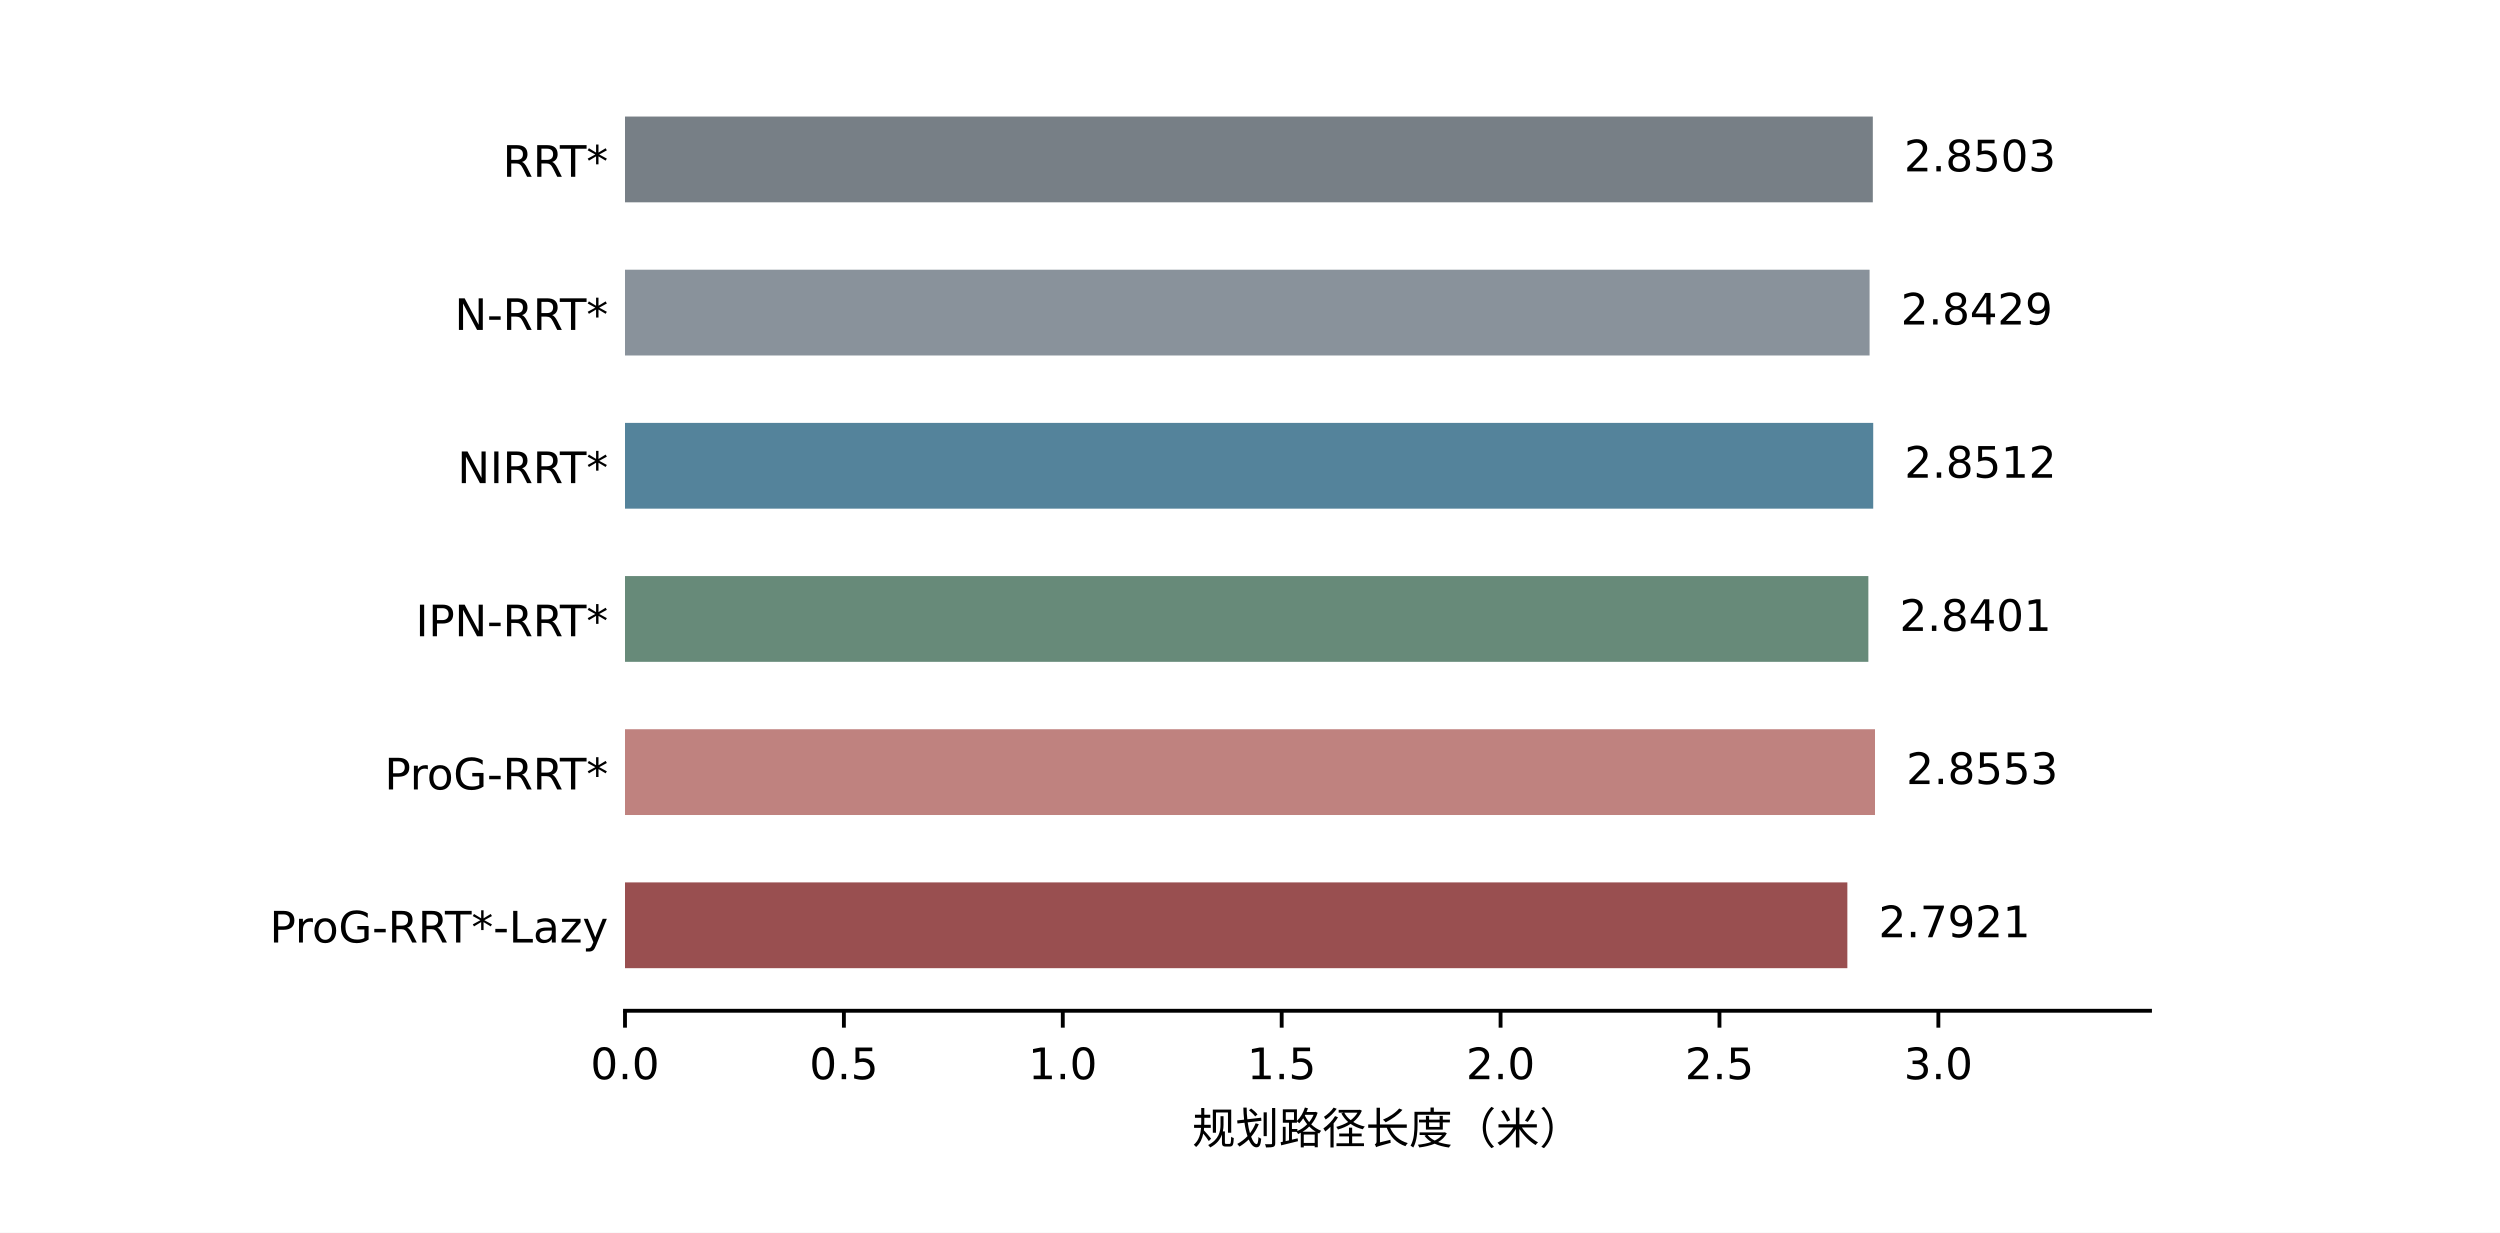
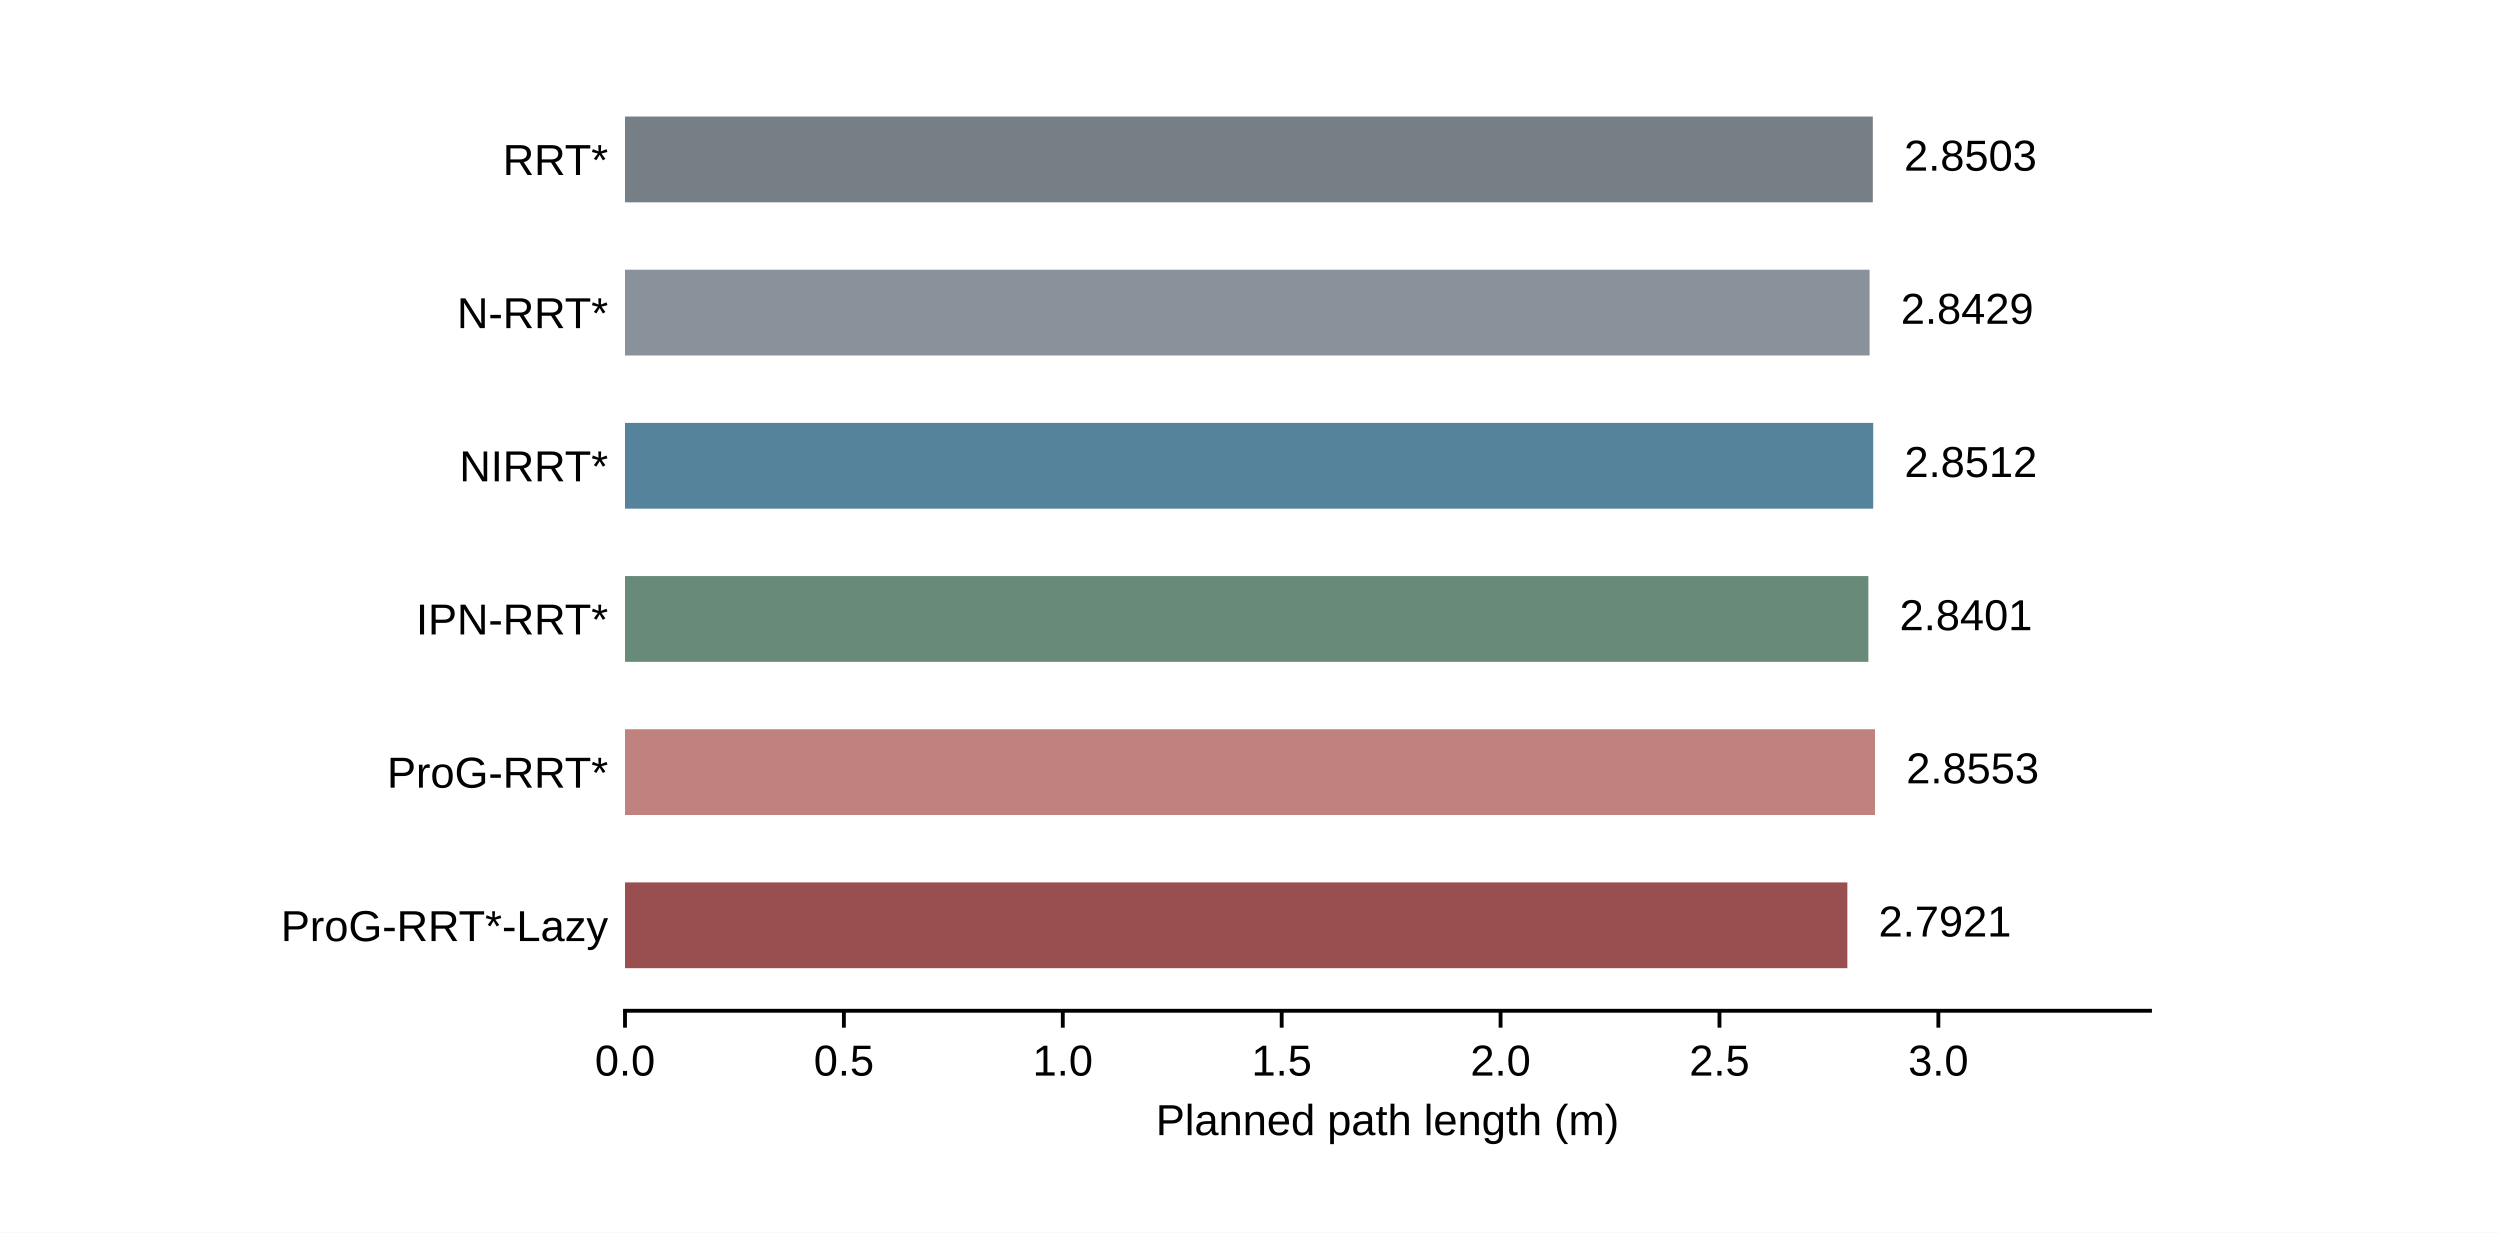
<svg xmlns="http://www.w3.org/2000/svg" xmlns:xlink="http://www.w3.org/1999/xlink" width="518.4pt" height="255.6pt" viewBox="0 0 518.4 255.6" version="1.1">
  <defs>
    <style type="text/css">*{stroke-linejoin: round; stroke-linecap: butt}</style>
  </defs>
  <g id="figure_1">
    <g id="patch_1">
      <path d="M 0 255.6  L 518.4 255.6  L 518.4 0  L 0 0  z " style="fill: #ffffff" />
    </g>
    <g id="axes_1">
      <g id="patch_2">
        <path d="M 129.6 209.592  L 445.824 209.592  L 445.824 15.336  L 129.6 15.336  z " style="fill: #ffffff" />
      </g>
      <g id="patch_3">
-         <path d="M 129.6 24.166  L 388.348 24.166  L 388.348 41.953  L 129.6 41.953  z " clip-path="url(#p97af5a62af)" style="fill: #777f86" />
+         <path d="M 129.6 24.166  L 388.348 24.166  L 388.348 41.953  L 129.6 41.953  z " clip-path="url(#p1bb127261b)" style="fill: #777f86" />
      </g>
      <g id="patch_4">
-         <path d="M 129.6 55.928  L 387.677 55.928  L 387.677 73.714  L 129.6 73.714  z " clip-path="url(#p97af5a62af)" style="fill: #89929b" />
+         <path d="M 129.6 55.928  L 387.677 55.928  L 387.677 73.714  L 129.6 73.714  z " clip-path="url(#p1bb127261b)" style="fill: #89929b" />
      </g>
      <g id="patch_5">
-         <path d="M 129.6 87.69  L 388.43 87.69  L 388.43 105.476  L 129.6 105.476  z " clip-path="url(#p97af5a62af)" style="fill: #54839b" />
+         <path d="M 129.6 87.69  L 388.43 87.69  L 388.43 105.476  L 129.6 105.476  z " clip-path="url(#p1bb127261b)" style="fill: #54839b" />
      </g>
      <g id="patch_6">
-         <path d="M 129.6 119.452  L 387.424 119.452  L 387.424 137.238  L 129.6 137.238  z " clip-path="url(#p97af5a62af)" style="fill: #678a79" />
+         <path d="M 129.6 119.452  L 387.424 119.452  L 387.424 137.238  L 129.6 137.238  z " clip-path="url(#p1bb127261b)" style="fill: #678a79" />
      </g>
      <g id="patch_7">
-         <path d="M 129.6 151.214  L 388.8 151.214  L 388.8 169  L 129.6 169  z " clip-path="url(#p97af5a62af)" style="fill: #bf827f" />
+         <path d="M 129.6 151.214  L 388.8 151.214  L 388.8 169  L 129.6 169  z " clip-path="url(#p1bb127261b)" style="fill: #bf827f" />
      </g>
      <g id="patch_8">
-         <path d="M 129.6 182.975  L 383.068 182.975  L 383.068 200.762  L 129.6 200.762  z " clip-path="url(#p97af5a62af)" style="fill: #994f50" />
+         <path d="M 129.6 182.975  L 383.068 182.975  L 383.068 200.762  L 129.6 200.762  z " clip-path="url(#p1bb127261b)" style="fill: #994f50" />
      </g>
      <g id="matplotlib.axis_1">
        <g id="xtick_1">
          <g id="line2d_1">
            <defs>
-               <path id="m309fac6b10" d="M 0 0  L 0 3.5  " style="stroke: #000000; stroke-width: 0.8" />
+               <path id="mf196ced590" d="M 0 0  L 0 3.5  " style="stroke: #000000; stroke-width: 0.8" />
            </defs>
            <g>
-               <use xlink:href="#m309fac6b10" x="129.6" y="209.592" style="stroke: #000000; stroke-width: 0.8" />
+               <use xlink:href="#mf196ced590" x="129.6" y="209.592" style="stroke: #000000; stroke-width: 0.8" />
            </g>
          </g>
          <g id="text_1">
-             <text style="font: 9px 'Microsoft YaHei', 'DejaVu Sans', sans-serif; text-anchor: middle" x="129.6" y="223.786" transform="rotate(-0 129.6 223.7864)">0.0</text>
+             <text style="font: 9px 'Arial', 'DejaVu Sans', sans-serif; text-anchor: middle" x="129.6" y="223.034" transform="rotate(-0 129.6 223.034)">0.0</text>
          </g>
        </g>
        <g id="xtick_2">
          <g id="line2d_2">
            <g>
-               <use xlink:href="#m309fac6b10" x="174.99" y="209.592" style="stroke: #000000; stroke-width: 0.8" />
+               <use xlink:href="#mf196ced590" x="174.99" y="209.592" style="stroke: #000000; stroke-width: 0.8" />
            </g>
          </g>
          <g id="text_2">
-             <text style="font: 9px 'Microsoft YaHei', 'DejaVu Sans', sans-serif; text-anchor: middle" x="174.99" y="223.786" transform="rotate(-0 174.9897 223.7864)">0.5</text>
+             <text style="font: 9px 'Arial', 'DejaVu Sans', sans-serif; text-anchor: middle" x="174.99" y="223.034" transform="rotate(-0 174.9897 223.034)">0.5</text>
          </g>
        </g>
        <g id="xtick_3">
          <g id="line2d_3">
            <g>
-               <use xlink:href="#m309fac6b10" x="220.379" y="209.592" style="stroke: #000000; stroke-width: 0.8" />
+               <use xlink:href="#mf196ced590" x="220.379" y="209.592" style="stroke: #000000; stroke-width: 0.8" />
            </g>
          </g>
          <g id="text_3">
-             <text style="font: 9px 'Microsoft YaHei', 'DejaVu Sans', sans-serif; text-anchor: middle" x="220.379" y="223.786" transform="rotate(-0 220.3793 223.7864)">1.0</text>
+             <text style="font: 9px 'Arial', 'DejaVu Sans', sans-serif; text-anchor: middle" x="220.379" y="223.034" transform="rotate(-0 220.3793 223.034)">1.0</text>
          </g>
        </g>
        <g id="xtick_4">
          <g id="line2d_4">
            <g>
-               <use xlink:href="#m309fac6b10" x="265.769" y="209.592" style="stroke: #000000; stroke-width: 0.8" />
+               <use xlink:href="#mf196ced590" x="265.769" y="209.592" style="stroke: #000000; stroke-width: 0.8" />
            </g>
          </g>
          <g id="text_4">
-             <text style="font: 9px 'Microsoft YaHei', 'DejaVu Sans', sans-serif; text-anchor: middle" x="265.769" y="223.786" transform="rotate(-0 265.769 223.7864)">1.5</text>
+             <text style="font: 9px 'Arial', 'DejaVu Sans', sans-serif; text-anchor: middle" x="265.769" y="223.034" transform="rotate(-0 265.769 223.034)">1.5</text>
          </g>
        </g>
        <g id="xtick_5">
          <g id="line2d_5">
            <g>
-               <use xlink:href="#m309fac6b10" x="311.159" y="209.592" style="stroke: #000000; stroke-width: 0.8" />
+               <use xlink:href="#mf196ced590" x="311.159" y="209.592" style="stroke: #000000; stroke-width: 0.8" />
            </g>
          </g>
          <g id="text_5">
-             <text style="font: 9px 'Microsoft YaHei', 'DejaVu Sans', sans-serif; text-anchor: middle" x="311.159" y="223.786" transform="rotate(-0 311.1587 223.7864)">2.0</text>
+             <text style="font: 9px 'Arial', 'DejaVu Sans', sans-serif; text-anchor: middle" x="311.159" y="223.034" transform="rotate(-0 311.1587 223.034)">2.0</text>
          </g>
        </g>
        <g id="xtick_6">
          <g id="line2d_6">
            <g>
-               <use xlink:href="#m309fac6b10" x="356.548" y="209.592" style="stroke: #000000; stroke-width: 0.8" />
+               <use xlink:href="#mf196ced590" x="356.548" y="209.592" style="stroke: #000000; stroke-width: 0.8" />
            </g>
          </g>
          <g id="text_6">
-             <text style="font: 9px 'Microsoft YaHei', 'DejaVu Sans', sans-serif; text-anchor: middle" x="356.548" y="223.786" transform="rotate(-0 356.5484 223.7864)">2.5</text>
+             <text style="font: 9px 'Arial', 'DejaVu Sans', sans-serif; text-anchor: middle" x="356.548" y="223.034" transform="rotate(-0 356.5484 223.034)">2.5</text>
          </g>
        </g>
        <g id="xtick_7">
          <g id="line2d_7">
            <g>
-               <use xlink:href="#m309fac6b10" x="401.938" y="209.592" style="stroke: #000000; stroke-width: 0.8" />
+               <use xlink:href="#mf196ced590" x="401.938" y="209.592" style="stroke: #000000; stroke-width: 0.8" />
            </g>
          </g>
          <g id="text_7">
-             <text style="font: 9px 'Microsoft YaHei', 'DejaVu Sans', sans-serif; text-anchor: middle" x="401.938" y="223.786" transform="rotate(-0 401.938 223.7864)">3.0</text>
+             <text style="font: 9px 'Arial', 'DejaVu Sans', sans-serif; text-anchor: middle" x="401.938" y="223.034" transform="rotate(-0 401.938 223.034)">3.0</text>
          </g>
        </g>
        <g id="text_8">
-           <text style="font: 9px 'Microsoft YaHei', 'DejaVu Sans', sans-serif; text-anchor: middle" x="287.712" y="237.218" transform="rotate(-0 287.712 237.2181)">规划路径长度（米）</text>
+           <text style="font: 9px 'Arial', 'DejaVu Sans', sans-serif; text-anchor: middle" x="287.712" y="235.375" transform="rotate(-0 287.712 235.3745)">Planned path length (m)</text>
        </g>
      </g>
      <g id="matplotlib.axis_2">
        <g id="ytick_1">
          <g id="line2d_8" />
          <g id="text_9">
-             <text style="font: 9px 'Microsoft YaHei', 'DejaVu Sans', sans-serif; text-anchor: end" x="126.1" y="36.656" transform="rotate(-0 126.1 36.65635)">RRT*</text>
+             <text style="font: 9px 'Arial', 'DejaVu Sans', sans-serif; text-anchor: end" x="126.1" y="36.28" transform="rotate(-0 126.1 36.28018)">RRT*</text>
          </g>
        </g>
        <g id="ytick_2">
          <g id="line2d_9" />
          <g id="text_10">
-             <text style="font: 9px 'Microsoft YaHei', 'DejaVu Sans', sans-serif; text-anchor: end" x="126.1" y="68.418" transform="rotate(-0 126.1 68.41828)">N-RRT*</text>
+             <text style="font: 9px 'Arial', 'DejaVu Sans', sans-serif; text-anchor: end" x="126.1" y="68.042" transform="rotate(-0 126.1 68.04211)">N-RRT*</text>
          </g>
        </g>
        <g id="ytick_3">
          <g id="line2d_10" />
          <g id="text_11">
-             <text style="font: 9px 'Microsoft YaHei', 'DejaVu Sans', sans-serif; text-anchor: end" x="126.1" y="100.18" transform="rotate(-0 126.1 100.1802)">NIRRT*</text>
+             <text style="font: 9px 'Arial', 'DejaVu Sans', sans-serif; text-anchor: end" x="126.1" y="99.804" transform="rotate(-0 126.1 99.80405)">NIRRT*</text>
          </g>
        </g>
        <g id="ytick_4">
          <g id="line2d_11" />
          <g id="text_12">
-             <text style="font: 9px 'Microsoft YaHei', 'DejaVu Sans', sans-serif; text-anchor: end" x="126.1" y="131.942" transform="rotate(-0 126.1 131.9422)">IPN-RRT*</text>
+             <text style="font: 9px 'Arial', 'DejaVu Sans', sans-serif; text-anchor: end" x="126.1" y="131.566" transform="rotate(-0 126.1 131.566)">IPN-RRT*</text>
          </g>
        </g>
        <g id="ytick_5">
          <g id="line2d_12" />
          <g id="text_13">
-             <text style="font: 9px 'Microsoft YaHei', 'DejaVu Sans', sans-serif; text-anchor: end" x="126.1" y="163.704" transform="rotate(-0 126.1 163.7041)">ProG-RRT*</text>
+             <text style="font: 9px 'Arial', 'DejaVu Sans', sans-serif; text-anchor: end" x="126.1" y="163.328" transform="rotate(-0 126.1 163.3279)">ProG-RRT*</text>
          </g>
        </g>
        <g id="ytick_6">
          <g id="line2d_13" />
          <g id="text_14">
-             <text style="font: 9px 'Microsoft YaHei', 'DejaVu Sans', sans-serif; text-anchor: end" x="126.1" y="195.44" transform="rotate(-0 126.1 195.44)">ProG-RRT*-Lazy</text>
+             <text style="font: 9px 'Arial', 'DejaVu Sans', sans-serif; text-anchor: end" x="126.1" y="195.145" transform="rotate(-0 126.1 195.1447)">ProG-RRT*-Lazy</text>
          </g>
        </g>
      </g>
      <g id="patch_9">
        <path d="M 129.6 209.592  L 445.824 209.592  " style="fill: none; stroke: #000000; stroke-width: 0.8; stroke-linejoin: miter; stroke-linecap: square" />
      </g>
      <g id="text_15">
-         <text style="font: 9px 'Microsoft YaHei', 'DejaVu Sans', sans-serif; text-anchor: start" x="394.828" y="35.538" transform="rotate(-0 394.8275 35.53768)">2.8503</text>
+         <text style="font: 9px 'Arial', 'DejaVu Sans', sans-serif; text-anchor: start" x="394.828" y="35.386" transform="rotate(-0 394.8275 35.3858)">2.8503</text>
      </g>
      <g id="text_16">
-         <text style="font: 9px 'Microsoft YaHei', 'DejaVu Sans', sans-serif; text-anchor: start" x="394.157" y="67.3" transform="rotate(-0 394.1568 67.29961)">2.8429</text>
+         <text style="font: 9px 'Arial', 'DejaVu Sans', sans-serif; text-anchor: start" x="394.157" y="67.148" transform="rotate(-0 394.1568 67.14774)">2.8429</text>
      </g>
      <g id="text_17">
-         <text style="font: 9px 'Microsoft YaHei', 'DejaVu Sans', sans-serif; text-anchor: start" x="394.91" y="99.062" transform="rotate(-0 394.91 99.06155)">2.8512</text>
+         <text style="font: 9px 'Arial', 'DejaVu Sans', sans-serif; text-anchor: start" x="394.91" y="98.91" transform="rotate(-0 394.91 98.90967)">2.8512</text>
      </g>
      <g id="text_18">
-         <text style="font: 9px 'Microsoft YaHei', 'DejaVu Sans', sans-serif; text-anchor: start" x="393.904" y="130.823" transform="rotate(-0 393.9036 130.8235)">2.8401</text>
+         <text style="font: 9px 'Arial', 'DejaVu Sans', sans-serif; text-anchor: start" x="393.904" y="130.672" transform="rotate(-0 393.9036 130.6716)">2.8401</text>
      </g>
      <g id="text_19">
-         <text style="font: 9px 'Microsoft YaHei', 'DejaVu Sans', sans-serif; text-anchor: start" x="395.28" y="162.585" transform="rotate(-0 395.28 162.5854)">2.8553</text>
+         <text style="font: 9px 'Arial', 'DejaVu Sans', sans-serif; text-anchor: start" x="395.28" y="162.434" transform="rotate(-0 395.28 162.4335)">2.8553</text>
      </g>
      <g id="text_20">
-         <text style="font: 9px 'Microsoft YaHei', 'DejaVu Sans', sans-serif; text-anchor: start" x="389.548" y="194.347" transform="rotate(-0 389.5482 194.3474)">2.7921</text>
+         <text style="font: 9px 'Arial', 'DejaVu Sans', sans-serif; text-anchor: start" x="389.548" y="194.195" transform="rotate(-0 389.5482 194.1955)">2.7921</text>
      </g>
    </g>
  </g>
  <defs>
-     <clipPath id="p97af5a62af">
+     <clipPath id="p1bb127261b">
      <rect x="129.6" y="15.336" width="316.224" height="194.256" />
    </clipPath>
  </defs>
</svg>
